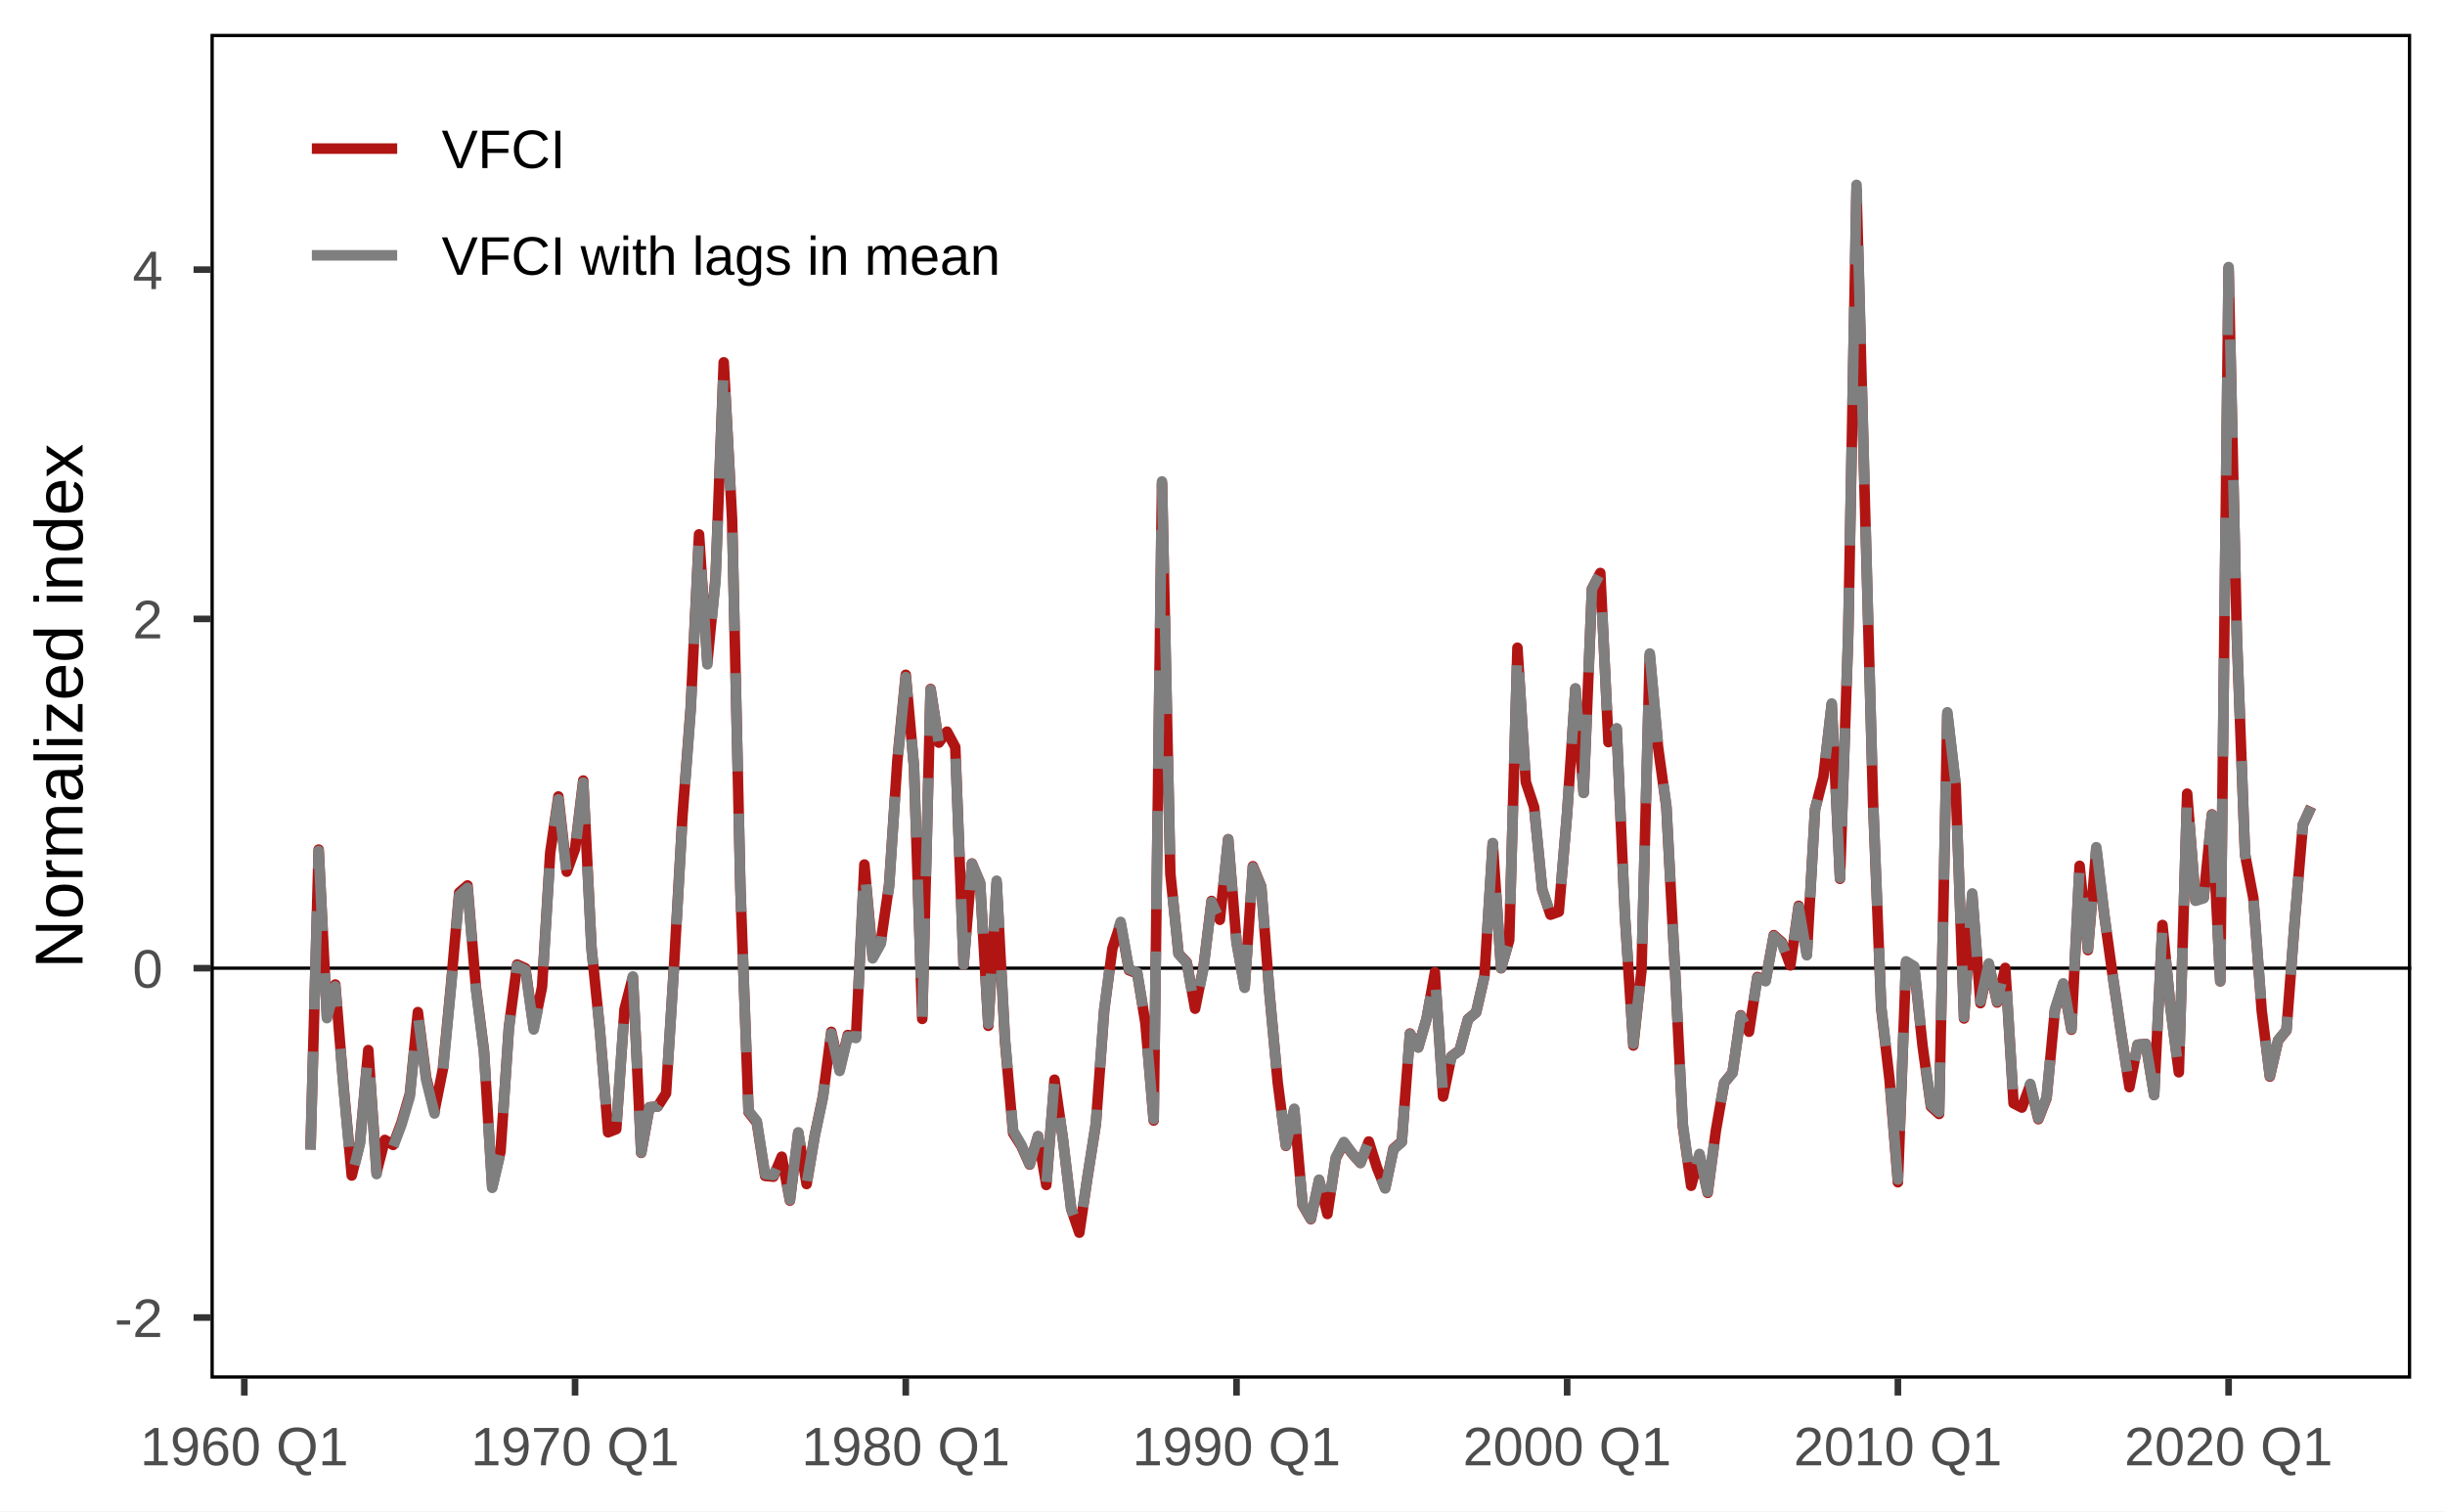
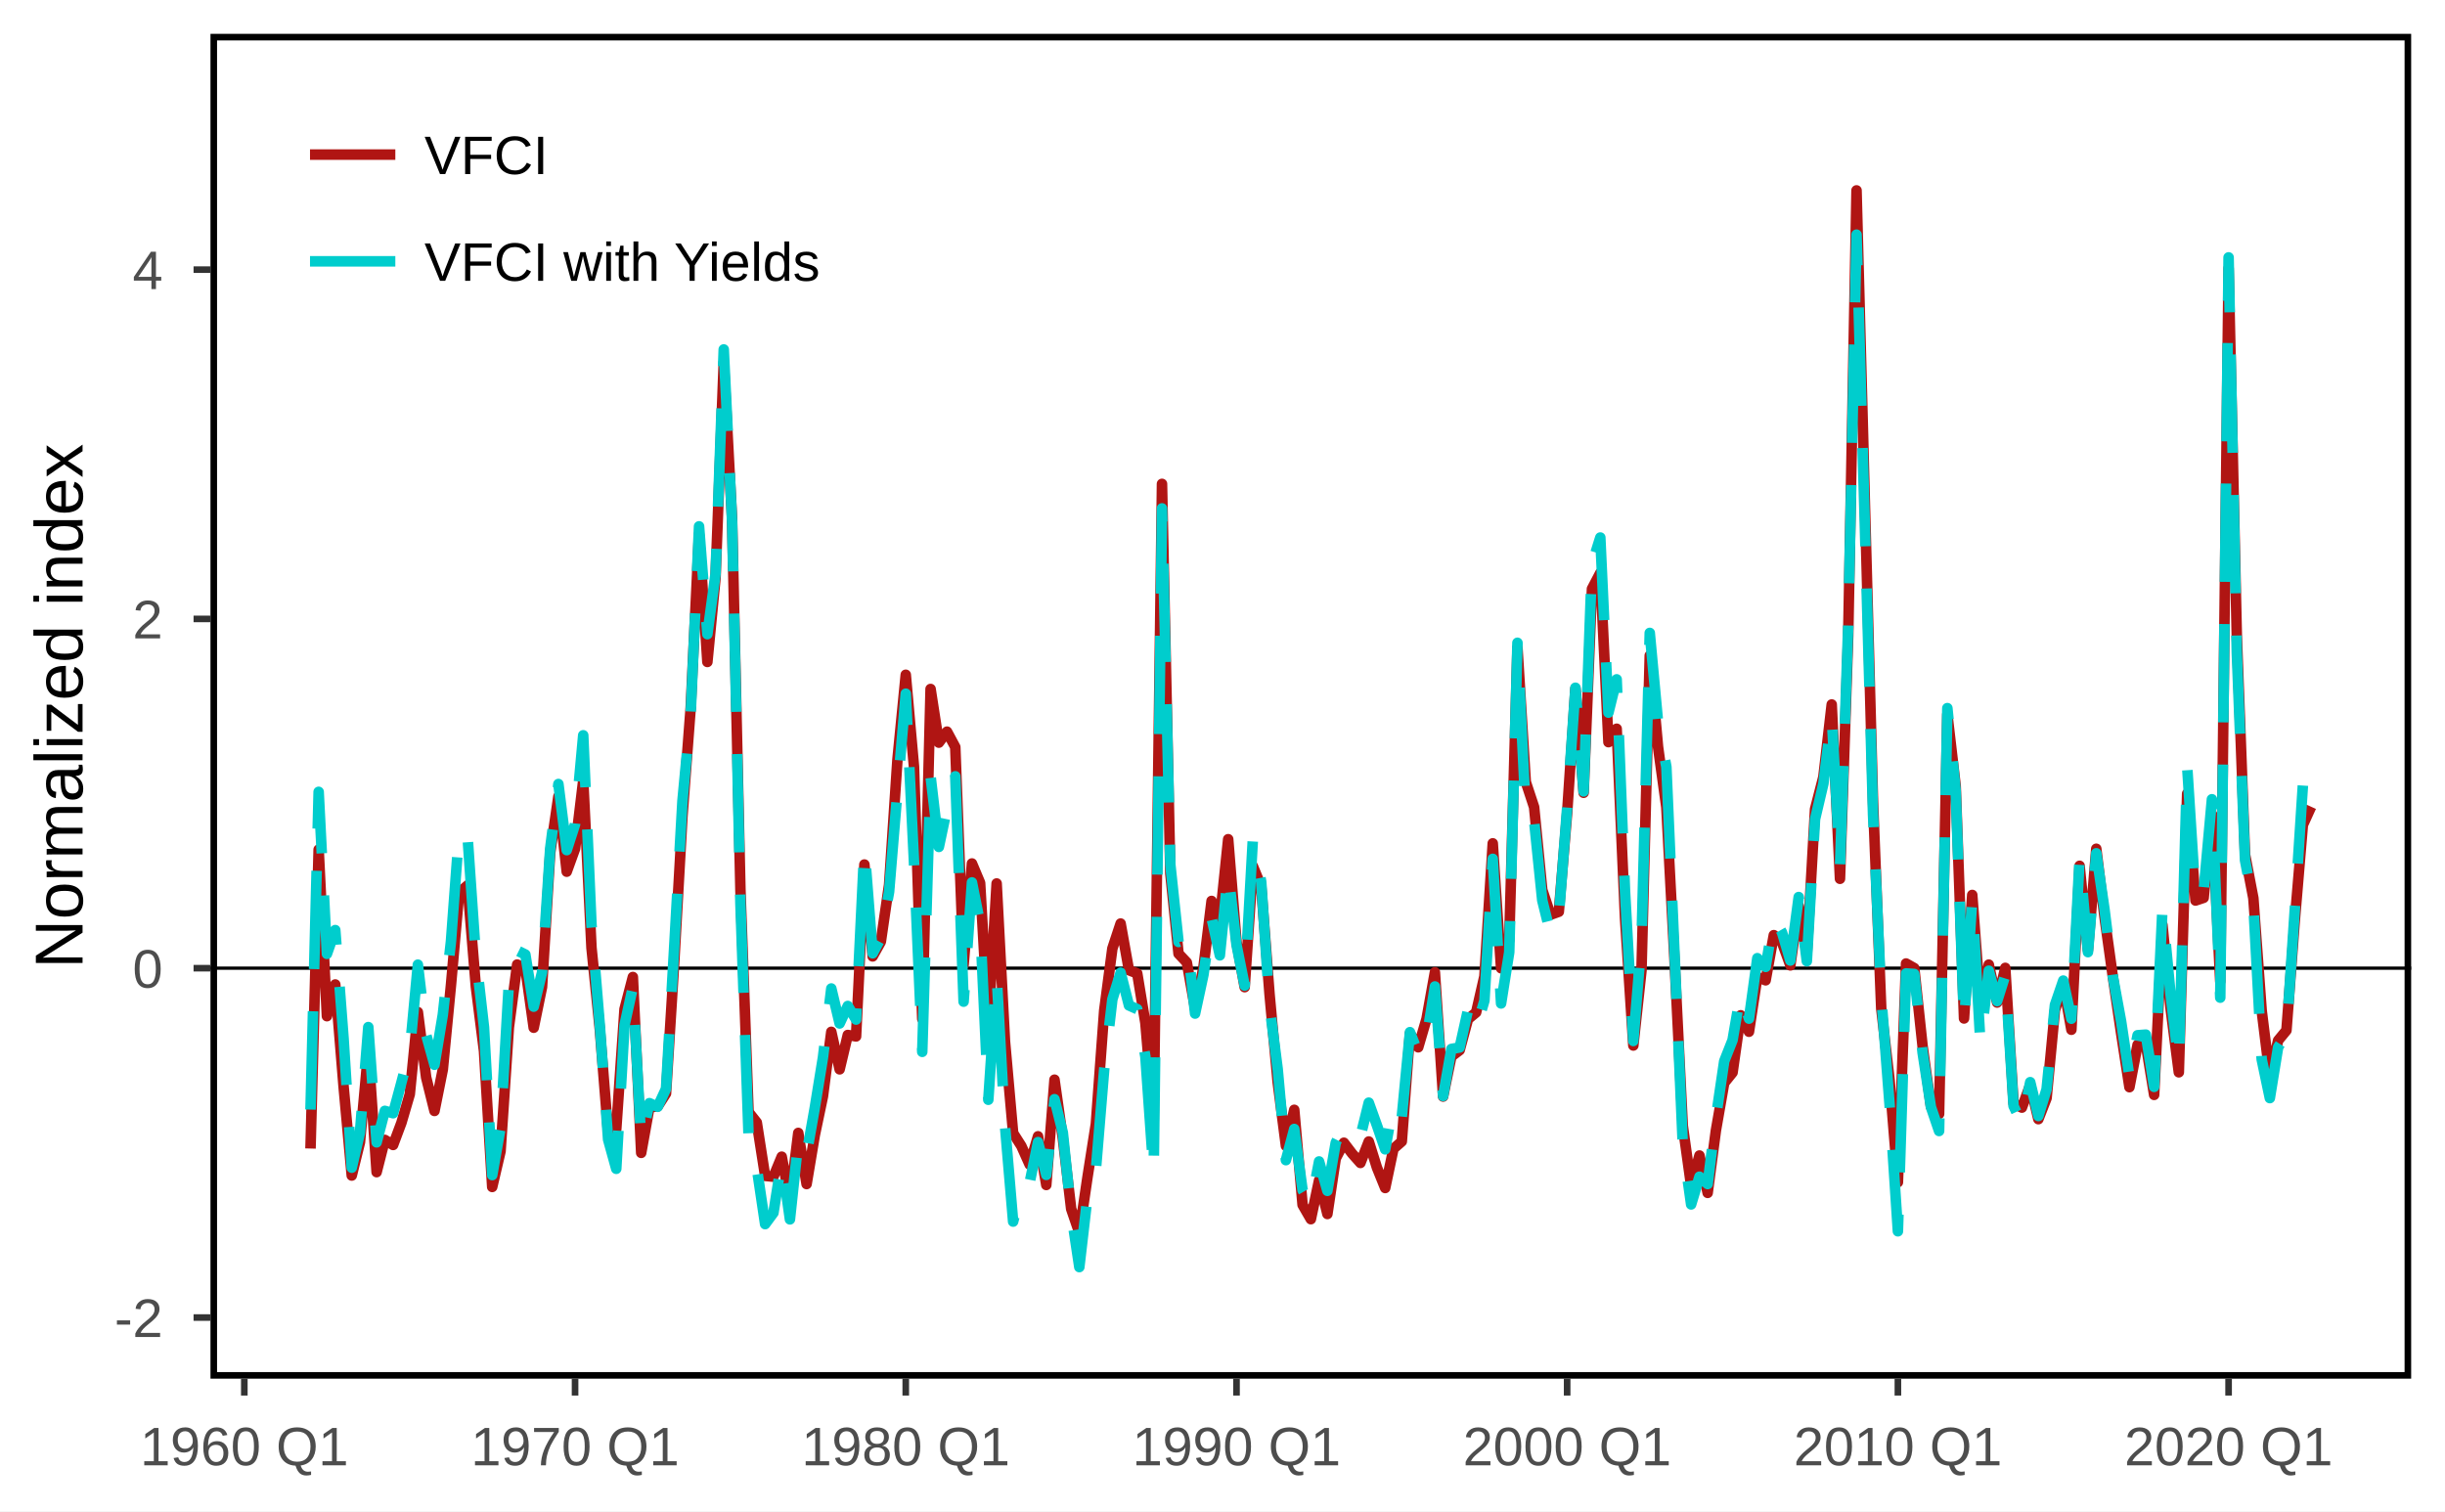
<svg xmlns="http://www.w3.org/2000/svg" class="svglite" width="396.00pt" height="244.75pt" viewBox="0 0 396.00 244.75">
  <defs>
    <style type="text/css">
    .svglite line, .svglite polyline, .svglite polygon, .svglite path, .svglite rect, .svglite circle {
      fill: none;
      stroke: #000000;
      stroke-linecap: round;
      stroke-linejoin: round;
      stroke-miterlimit: 10.00;
    }
    .svglite text {
      white-space: pre;
    }
  </style>
  </defs>
  <rect width="100%" height="100%" style="stroke: none; fill: #FFFFFF;" />
  <defs>
    <clipPath id="cpMC4wMHwzOTYuMDB8MC4wMHwyNDQuNzU=">
      <rect x="0.00" y="0.00" width="396.00" height="244.75" />
    </clipPath>
  </defs>
  <g clip-path="url(#cpMC4wMHwzOTYuMDB8MC4wMHwyNDQuNzU=)">
    <rect x="0" y="0.00" width="396.00" height="244.75" style="stroke-width: 1.07; stroke: #FFFFFF; fill: #FFFFFF;" />
  </g>
  <defs>
    <clipPath id="cpMzQuMDl8MzkwLjUyfDUuNDh8MjIzLjI5">
      <rect x="34.09" y="5.48" width="356.43" height="217.81" />
    </clipPath>
  </defs>
  <g clip-path="url(#cpMzQuMDl8MzkwLjUyfDUuNDh8MjIzLjI5)">
    <rect x="34.09" y="5.48" width="356.43" height="217.81" style="stroke-width: 1.07; stroke: none; fill: #FFFFFF;" />
    <line x1="34.09" y1="156.81" x2="390.52" y2="156.81" style="stroke-width: 0.53; stroke-linecap: butt;" />
    <polyline points="50.29,186.02 51.61,137.60 52.95,164.58 54.30,159.45 55.65,175.99 56.97,190.39 58.30,185.00 59.65,170.07 61.00,189.84 62.33,184.62 63.67,185.44 65.02,181.83 66.37,177.22 67.68,163.92 69.02,174.50 70.37,179.93 71.72,173.21 73.04,159.54 74.37,144.57 75.72,143.41 77.07,159.79 78.39,170.23 79.72,192.24 81.07,186.47 82.42,166.38 83.76,156.22 85.09,156.82 86.44,166.45 87.79,159.85 89.11,138.14 90.44,129.00 91.79,141.18 93.14,137.45 94.46,126.42 95.80,153.51 97.15,166.76 98.49,183.39 99.81,182.88 101.15,163.44 102.50,158.24 103.85,186.72 105.18,179.34 106.52,179.20 107.87,177.10 109.21,155.66 110.53,132.26 111.87,114.56 113.22,86.55 114.57,107.21 115.89,93.57 117.22,58.68 118.57,84.05 119.92,144.05 121.24,180.12 122.57,181.80 123.92,190.45 125.27,190.58 126.61,187.34 127.94,194.45 129.29,183.49 130.64,191.77 131.96,183.88 133.29,177.55 134.64,167.12 135.99,173.19 137.31,167.63 138.65,167.86 140.00,140.02 141.34,154.90 142.66,152.53 144.00,143.31 145.35,123.07 146.70,109.29 148.03,124.15 149.37,165.02 150.72,111.59 152.06,120.28 153.38,118.50 154.72,121.00 156.07,156.26 157.42,139.85 158.74,142.99 160.07,166.14 161.42,143.09 162.77,168.66 164.09,183.52 165.42,185.61 166.77,188.62 168.12,184.04 169.46,191.92 170.79,174.87 172.14,184.37 173.49,195.79 174.81,199.65 176.14,190.62 177.49,182.05 178.84,163.66 180.16,153.63 181.50,149.58 182.85,157.13 184.19,157.66 185.51,165.68 186.85,181.48 188.20,78.37 189.55,141.46 190.88,154.46 192.22,155.88 193.56,163.37 194.91,156.69 196.23,145.92 197.57,148.97 198.92,135.92 200.27,152.56 201.59,159.88 202.92,140.30 204.27,143.58 205.62,161.02 206.94,175.30 208.27,185.58 209.62,179.75 210.97,195.14 212.31,197.46 213.64,191.17 214.99,196.62 216.34,187.62 217.66,185.08 218.99,186.83 220.34,188.35 221.69,184.88 223.01,189.10 224.35,192.41 225.69,186.05 227.04,184.87 228.36,167.39 229.70,169.62 231.05,165.00 232.40,157.48 233.73,177.60 235.07,171.10 236.41,170.09 237.76,165.06 239.08,163.97 240.42,158.12 241.77,136.59 243.12,156.82 244.44,152.24 245.77,104.91 247.12,126.64 248.47,130.73 249.79,144.13 251.12,148.15 252.47,147.67 253.82,131.64 255.16,111.54 256.49,128.40 257.84,95.37 259.19,92.80 260.51,120.20 261.84,118.03 263.19,148.61 264.54,169.33 265.86,157.18 267.20,106.17 268.54,120.96 269.89,130.74 271.21,155.56 272.55,182.34 273.90,192.05 275.25,187.15 276.58,193.20 277.91,183.11 279.26,175.39 280.61,173.71 281.93,164.44 283.27,167.10 284.62,158.24 285.97,158.77 287.29,151.46 288.62,152.64 289.97,156.36 291.32,146.71 292.64,154.57 293.97,131.06 295.32,125.83 296.67,114.10 298.01,142.33 299.34,103.04 300.69,30.84 302.04,81.35 303.36,129.82 304.69,163.33 306.04,174.94 307.39,191.48 308.71,156.05 310.04,156.80 311.39,169.45 312.74,179.22 314.06,180.42 315.40,115.70 316.75,127.30 318.10,164.95 319.43,144.95 320.76,162.47 322.11,156.23 323.46,162.37 324.78,156.76 326.12,178.69 327.47,179.39 328.82,175.74 330.14,181.26 331.47,177.85 332.82,163.62 334.17,159.40 335.49,166.78 336.82,140.23 338.17,153.88 339.52,137.47 340.85,148.50 342.19,158.11 343.54,167.31 344.89,176.08 346.21,169.22 347.54,169.08 348.89,177.33 350.24,149.81 351.56,163.34 352.89,173.67 354.24,128.54 355.59,145.85 356.91,145.41 358.25,131.90 359.60,158.94 360.95,43.47 362.28,102.94 363.61,138.40 364.96,145.46 366.31,163.68 367.63,174.36 368.97,168.52 370.32,166.88 371.66,149.25 372.98,133.61 374.32,130.66 " style="stroke-width: 1.71; stroke: #B01513; stroke-linecap: butt;" />
-     <polyline points="50.29,186.24 51.61,137.81 52.95,164.90 54.30,159.75 55.65,176.31 56.97,190.59 58.30,185.22 59.65,170.32 61.00,190.16 62.33,184.92 63.67,185.75 65.02,182.17 66.37,177.61 67.68,164.31 69.02,174.89 70.37,180.34 71.72,173.65 73.04,159.93 74.37,145.02 75.72,143.80 77.07,160.10 78.39,170.44 79.72,192.39 81.07,186.64 82.42,166.64 83.76,156.46 85.09,157.09 86.44,166.74 87.79,160.13 89.11,138.55 90.44,129.46 91.79,141.65 93.14,137.82 94.46,126.74 95.80,153.64 97.15,166.75 98.49,183.27 99.81,182.69 101.15,163.38 102.50,158.15 103.85,186.66 105.18,179.33 106.52,179.22 107.87,177.17 109.21,155.89 110.53,132.57 111.87,115.02 113.22,86.93 114.57,107.60 115.89,94.04 117.22,59.15 118.57,84.14 119.92,143.91 121.24,179.92 122.57,181.58 123.92,190.16 125.27,190.32 126.61,187.25 127.94,194.34 129.29,183.39 130.64,191.83 131.96,183.98 133.29,177.75 134.64,167.38 135.99,173.46 137.31,167.87 138.65,168.12 140.00,140.35 141.34,155.22 142.66,152.84 144.00,143.67 145.35,123.43 146.70,109.65 148.03,124.13 149.37,164.95 150.72,111.70 152.06,120.38 153.38,118.78 154.72,121.35 156.07,156.25 157.42,139.88 158.74,143.05 160.07,165.82 161.42,142.64 162.77,168.22 164.09,183.14 165.42,185.43 166.77,188.55 168.12,184.03 169.46,192.01 170.79,174.91 172.14,184.36 173.49,195.70 174.81,199.45 176.14,190.53 177.49,181.91 178.84,163.48 180.16,153.42 181.50,149.31 182.85,156.95 184.19,157.51 185.51,165.55 186.85,181.26 188.20,77.98 189.55,141.39 190.88,154.47 192.22,156.00 193.56,163.49 194.91,156.87 196.23,146.10 197.57,149.06 198.92,135.94 200.27,152.66 201.59,159.99 202.92,140.47 204.27,143.63 205.62,160.93 206.94,175.30 208.27,185.49 209.62,179.57 210.97,195.06 212.31,197.37 213.64,191.06 214.99,196.50 216.34,187.48 217.66,184.96 218.99,186.79 220.34,188.34 221.69,184.91 223.01,189.15 224.35,192.48 225.69,186.16 227.04,184.99 228.36,167.47 229.70,169.67 231.05,165.03 232.40,157.47 233.73,177.62 235.07,171.14 236.41,170.15 237.76,165.11 239.08,163.94 240.42,158.09 241.77,136.55 243.12,156.78 244.44,152.29 245.77,104.92 247.12,126.49 248.47,130.63 249.79,144.04 251.12,148.04 252.47,147.61 253.82,131.59 255.16,111.49 256.49,128.42 257.84,95.41 259.19,92.83 260.51,120.14 261.84,117.95 263.19,148.39 264.54,169.07 265.86,156.97 267.20,105.84 268.54,120.65 269.89,130.53 271.21,155.36 272.55,182.05 273.90,191.78 275.25,186.89 276.58,193.03 277.91,183.00 279.26,175.35 280.61,173.78 281.93,164.53 283.27,167.21 284.62,158.37 285.97,158.93 287.29,151.62 288.62,152.83 289.97,156.57 291.32,146.91 292.64,154.72 293.97,131.11 295.32,125.85 296.67,113.94 298.01,142.17 299.34,102.76 300.69,29.94 302.04,80.66 303.36,129.30 304.69,163.05 306.04,174.56 307.39,191.04 308.71,155.70 310.04,156.51 311.39,169.16 312.74,178.96 314.06,180.11 315.40,115.36 316.75,126.99 318.10,164.73 319.43,144.70 320.76,162.15 322.11,156.04 323.46,162.19 324.78,156.53 326.12,178.47 327.47,179.11 328.82,175.55 330.14,181.12 331.47,177.73 332.82,163.47 334.17,159.26 335.49,166.66 336.82,140.00 338.17,153.65 339.52,137.21 340.85,148.36 342.19,158.00 343.54,167.23 344.89,176.03 346.21,169.19 347.54,169.09 348.89,177.37 350.24,149.82 351.56,163.37 352.89,173.73 354.24,128.57 355.59,145.88 356.91,145.47 358.25,131.99 359.60,158.93 360.95,43.25 362.28,102.66 363.61,138.29 364.96,145.36 366.31,163.43 367.63,174.23 368.97,168.47 370.32,166.83 371.66,149.15 372.98,133.55 374.32,130.73 " style="stroke-width: 1.71; stroke: #7F7F7F; stroke-dasharray: 15.93,6.83; stroke-linecap: butt;" />
-     <rect x="34.09" y="5.48" width="356.43" height="217.81" style="stroke-width: 1.07;" />
+     <polyline points="50.29,179.71 51.61,128.25 52.95,154.49 54.30,150.64 55.65,168.24 56.97,189.12 58.30,183.44 59.65,166.35 61.00,185.02 62.33,179.92 63.67,180.30 65.02,175.30 66.37,170.20 67.68,156.24 69.02,167.58 70.37,172.45 71.72,164.34 73.04,152.45 74.37,134.62 75.72,135.36 77.07,154.81 78.39,166.38 79.72,190.32 81.07,182.67 82.42,159.23 83.76,153.94 85.09,154.60 86.44,163.04 87.79,157.49 89.11,137.43 90.44,126.98 91.79,137.69 93.14,133.51 94.46,119.09 95.80,149.79 97.15,166.10 98.49,184.54 99.81,189.30 101.15,166.03 102.50,159.86 103.85,184.81 105.18,178.67 106.52,179.26 107.87,176.34 109.21,153.14 110.53,129.75 111.87,115.49 113.22,85.25 114.57,102.71 115.89,92.96 117.22,56.60 118.57,84.44 119.92,146.25 121.24,183.90 122.57,189.16 123.92,198.26 125.27,196.43 126.61,187.95 127.94,197.49 129.29,184.88 130.64,186.91 131.96,179.45 133.29,171.27 134.64,160.10 135.99,165.76 137.31,162.93 138.65,165.13 140.00,137.23 141.34,154.40 142.66,151.93 144.00,144.44 145.35,128.16 146.70,112.35 148.03,139.55 149.37,170.36 150.72,125.74 152.06,137.17 153.38,130.93 154.72,125.73 156.07,162.23 157.42,142.92 158.74,149.55 160.07,178.12 161.42,157.94 162.77,182.29 164.09,197.85 165.42,192.54 166.77,191.51 168.12,184.98 169.46,190.29 170.79,178.03 172.14,183.45 173.49,196.40 174.81,205.22 176.14,193.74 177.49,189.46 178.84,173.20 180.16,161.86 181.50,157.54 182.85,162.84 184.19,163.44 185.51,171.13 186.85,190.10 188.20,82.34 189.55,140.04 190.88,152.56 192.22,152.04 193.56,164.16 194.91,157.89 196.23,148.68 197.57,154.73 198.92,141.21 200.27,153.06 201.59,159.63 202.92,135.88 204.27,142.82 205.62,162.88 206.94,173.17 208.27,187.90 209.62,182.85 210.97,192.77 212.31,195.05 213.64,188.11 214.99,192.87 216.34,185.08 217.66,182.43 218.99,183.77 220.34,184.06 221.69,178.59 223.01,182.26 224.35,186.15 225.69,178.71 227.04,180.91 228.36,167.17 229.70,170.58 231.05,168.17 232.40,159.77 233.73,177.52 235.07,169.89 236.41,169.65 237.76,163.57 239.08,166.58 240.42,162.06 241.77,139.10 243.12,162.52 244.44,154.22 245.77,104.11 247.12,131.78 248.47,132.93 249.79,145.82 251.12,151.19 252.47,148.41 253.82,130.80 255.16,111.39 256.49,128.18 257.84,91.37 259.19,87.06 260.51,115.42 261.84,110.03 263.19,144.33 264.54,168.60 265.86,152.45 267.20,102.51 268.54,116.94 269.89,124.22 271.21,154.37 272.55,185.42 273.90,195.07 275.25,190.58 276.58,191.77 277.91,181.03 279.26,171.87 280.61,168.46 281.93,160.79 283.27,164.98 284.62,155.19 285.97,156.60 287.29,148.71 288.62,151.02 289.97,155.57 291.32,145.29 292.64,155.68 293.97,132.67 295.32,126.93 296.67,115.94 298.01,140.44 299.34,101.43 300.69,38.01 302.04,85.31 303.36,131.90 304.69,161.34 306.04,178.88 307.39,199.42 308.71,157.66 310.04,157.75 311.39,170.49 312.74,179.31 314.06,183.18 315.40,114.69 316.75,128.07 318.10,165.80 319.43,145.71 320.76,169.06 322.11,157.22 323.46,162.14 324.78,157.96 326.12,179.12 327.47,181.99 328.82,175.27 330.14,180.75 331.47,176.43 332.82,162.77 334.17,158.82 335.49,164.99 336.82,138.95 338.17,154.21 339.52,138.20 340.85,147.28 342.19,158.06 343.54,165.41 344.89,174.42 346.21,167.67 347.54,167.57 348.89,176.03 350.24,147.15 351.56,161.16 352.89,172.30 354.24,124.13 355.59,145.23 356.91,144.30 358.25,129.45 359.60,161.58 360.95,41.69 362.28,105.63 363.61,139.32 364.96,146.39 366.31,171.57 367.63,177.85 368.97,169.61 370.32,167.51 371.66,147.50 372.98,127.23 " style="stroke-width: 1.71; stroke: #00CDCD; stroke-dasharray: 15.93,6.83; stroke-linecap: butt;" />
+     <rect x="34.09" y="5.48" width="356.43" height="217.81" style="stroke-width: 2.13;" />
  </g>
  <g clip-path="url(#cpMC4wMHwzOTYuMDB8MC4wMHwyNDQuNzU=)">
    <text x="26.37" y="216.54" text-anchor="end" style="font-size: 8.80px;fill: #4D4D4D; font-family: &quot;Arial&quot;;" textLength="7.83px" lengthAdjust="spacingAndGlyphs">-2</text>
    <text x="26.37" y="159.97" text-anchor="end" style="font-size: 8.80px;fill: #4D4D4D; font-family: &quot;Arial&quot;;" textLength="4.90px" lengthAdjust="spacingAndGlyphs">0</text>
    <text x="26.37" y="103.39" text-anchor="end" style="font-size: 8.80px;fill: #4D4D4D; font-family: &quot;Arial&quot;;" textLength="4.90px" lengthAdjust="spacingAndGlyphs">2</text>
    <text x="26.37" y="46.82" text-anchor="end" style="font-size: 8.80px;fill: #4D4D4D; font-family: &quot;Arial&quot;;" textLength="4.90px" lengthAdjust="spacingAndGlyphs">4</text>
    <polyline points="31.35,213.39 34.09,213.39 " style="stroke-width: 1.07; stroke: #333333; stroke-linecap: butt;" />
    <polyline points="31.35,156.81 34.09,156.81 " style="stroke-width: 1.07; stroke: #333333; stroke-linecap: butt;" />
    <polyline points="31.35,100.24 34.09,100.24 " style="stroke-width: 1.07; stroke: #333333; stroke-linecap: butt;" />
    <polyline points="31.35,43.67 34.09,43.67 " style="stroke-width: 1.07; stroke: #333333; stroke-linecap: butt;" />
    <polyline points="39.57,226.03 39.57,223.29 " style="stroke-width: 1.07; stroke: #333333; stroke-linecap: butt;" />
    <polyline points="93.14,226.03 93.14,223.29 " style="stroke-width: 1.07; stroke: #333333; stroke-linecap: butt;" />
    <polyline points="146.70,226.03 146.70,223.29 " style="stroke-width: 1.07; stroke: #333333; stroke-linecap: butt;" />
    <polyline points="200.27,226.03 200.27,223.29 " style="stroke-width: 1.07; stroke: #333333; stroke-linecap: butt;" />
    <polyline points="253.82,226.03 253.82,223.29 " style="stroke-width: 1.07; stroke: #333333; stroke-linecap: butt;" />
    <polyline points="307.39,226.03 307.39,223.29 " style="stroke-width: 1.07; stroke: #333333; stroke-linecap: butt;" />
    <polyline points="360.95,226.03 360.95,223.29 " style="stroke-width: 1.07; stroke: #333333; stroke-linecap: butt;" />
    <text x="39.57" y="237.32" text-anchor="middle" style="font-size: 8.80px;fill: #4D4D4D; font-family: &quot;Arial&quot;;" textLength="33.76px" lengthAdjust="spacingAndGlyphs">1960 Q1</text>
    <text x="93.14" y="237.32" text-anchor="middle" style="font-size: 8.80px;fill: #4D4D4D; font-family: &quot;Arial&quot;;" textLength="33.76px" lengthAdjust="spacingAndGlyphs">1970 Q1</text>
    <text x="146.70" y="237.32" text-anchor="middle" style="font-size: 8.80px;fill: #4D4D4D; font-family: &quot;Arial&quot;;" textLength="33.76px" lengthAdjust="spacingAndGlyphs">1980 Q1</text>
    <text x="200.27" y="237.32" text-anchor="middle" style="font-size: 8.80px;fill: #4D4D4D; font-family: &quot;Arial&quot;;" textLength="33.76px" lengthAdjust="spacingAndGlyphs">1990 Q1</text>
    <text x="253.82" y="237.32" text-anchor="middle" style="font-size: 8.80px;fill: #4D4D4D; font-family: &quot;Arial&quot;;" textLength="33.76px" lengthAdjust="spacingAndGlyphs">2000 Q1</text>
    <text x="307.39" y="237.32" text-anchor="middle" style="font-size: 8.80px;fill: #4D4D4D; font-family: &quot;Arial&quot;;" textLength="33.76px" lengthAdjust="spacingAndGlyphs">2010 Q1</text>
    <text x="360.95" y="237.32" text-anchor="middle" style="font-size: 8.80px;fill: #4D4D4D; font-family: &quot;Arial&quot;;" textLength="33.76px" lengthAdjust="spacingAndGlyphs">2020 Q1</text>
    <text transform="translate(13.37,114.38) rotate(-90)" text-anchor="middle" style="font-size: 11.00px; font-family: &quot;Arial&quot;;" textLength="84.99px" lengthAdjust="spacingAndGlyphs">Normalized index</text>
-     <rect x="48.78" y="15.43" width="17.28" height="17.28" style="stroke-width: 1.07; stroke: none; fill: #FFFFFF;" />
-     <line x1="50.51" y1="24.07" x2="64.33" y2="24.07" style="stroke-width: 1.71; stroke: #B01513; stroke-linecap: butt;" />
-     <rect x="48.78" y="32.71" width="17.28" height="17.28" style="stroke-width: 1.07; stroke: none; fill: #FFFFFF;" />
-     <line x1="50.51" y1="41.35" x2="64.33" y2="41.35" style="stroke-width: 1.71; stroke: #7F7F7F; stroke-dasharray: 15.93,6.83; stroke-linecap: butt;" />
-     <text x="71.54" y="27.22" style="font-size: 8.80px; font-family: &quot;Arial&quot;;" textLength="20.03px" lengthAdjust="spacingAndGlyphs">VFCI</text>
-     <text x="71.54" y="44.50" style="font-size: 8.80px; font-family: &quot;Arial&quot;;" textLength="90.44px" lengthAdjust="spacingAndGlyphs">VFCI with lags in mean</text>
+     <rect x="48.48" y="16.40" width="17.28" height="17.28" style="stroke-width: 1.07; stroke: none; fill: #FFFFFF;" />
+     <line x1="50.21" y1="25.04" x2="64.03" y2="25.04" style="stroke-width: 1.71; stroke: #B01513; stroke-linecap: butt;" />
+     <rect x="48.48" y="33.68" width="17.28" height="17.28" style="stroke-width: 1.07; stroke: none; fill: #FFFFFF;" />
+     <line x1="50.21" y1="42.32" x2="64.03" y2="42.32" style="stroke-width: 1.71; stroke: #00CDCD; stroke-dasharray: 15.93,6.83; stroke-linecap: butt;" />
+     <text x="68.75" y="28.20" style="font-size: 8.80px; font-family: &quot;Arial&quot;;" textLength="20.03px" lengthAdjust="spacingAndGlyphs">VFCI</text>
+     <text x="68.75" y="45.48" style="font-size: 8.80px; font-family: &quot;Arial&quot;;" textLength="64.51px" lengthAdjust="spacingAndGlyphs">VFCI with Yields</text>
  </g>
</svg>
